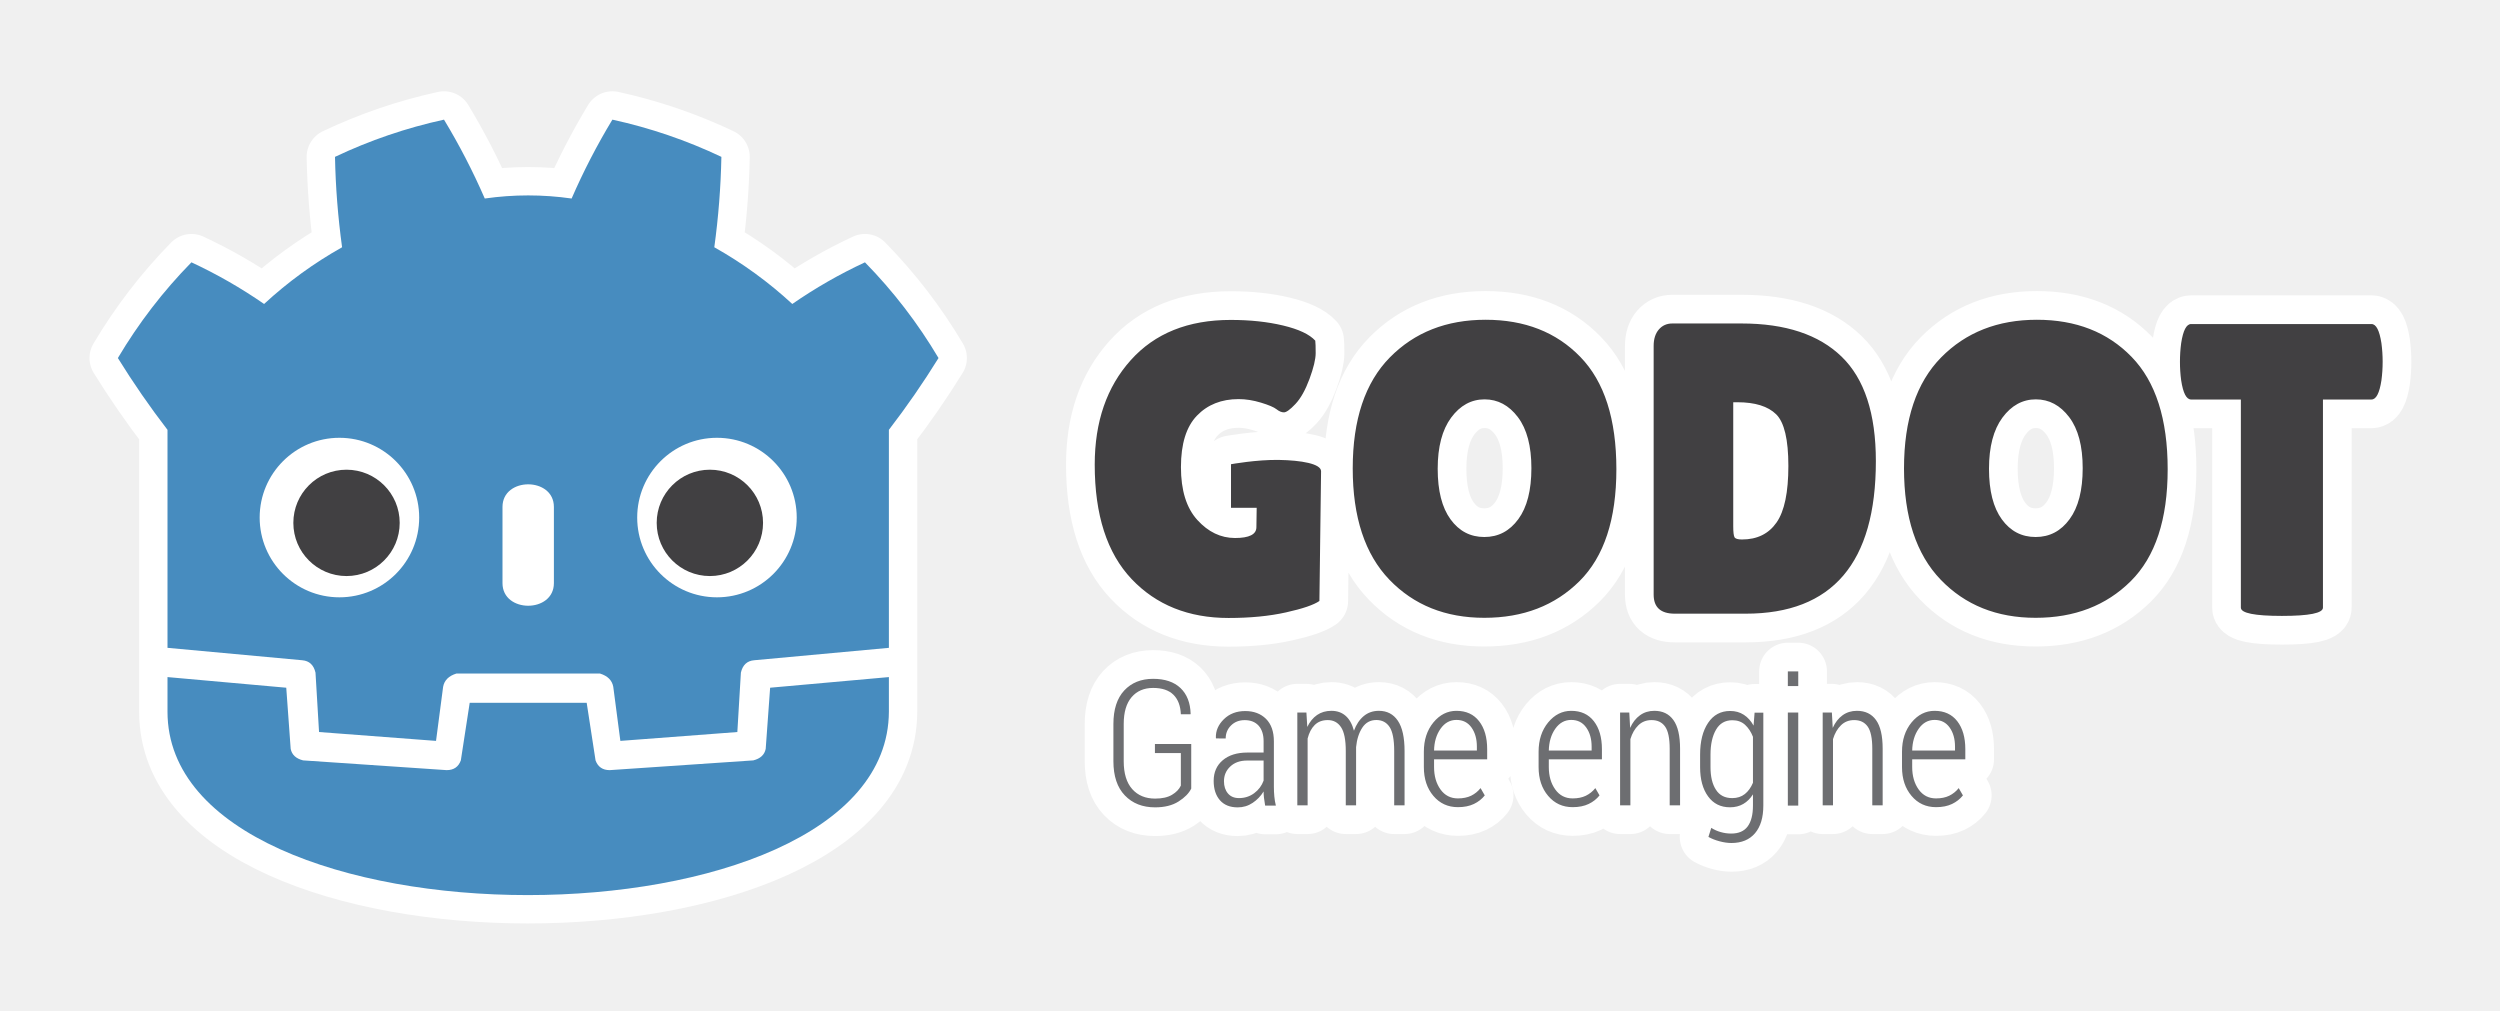
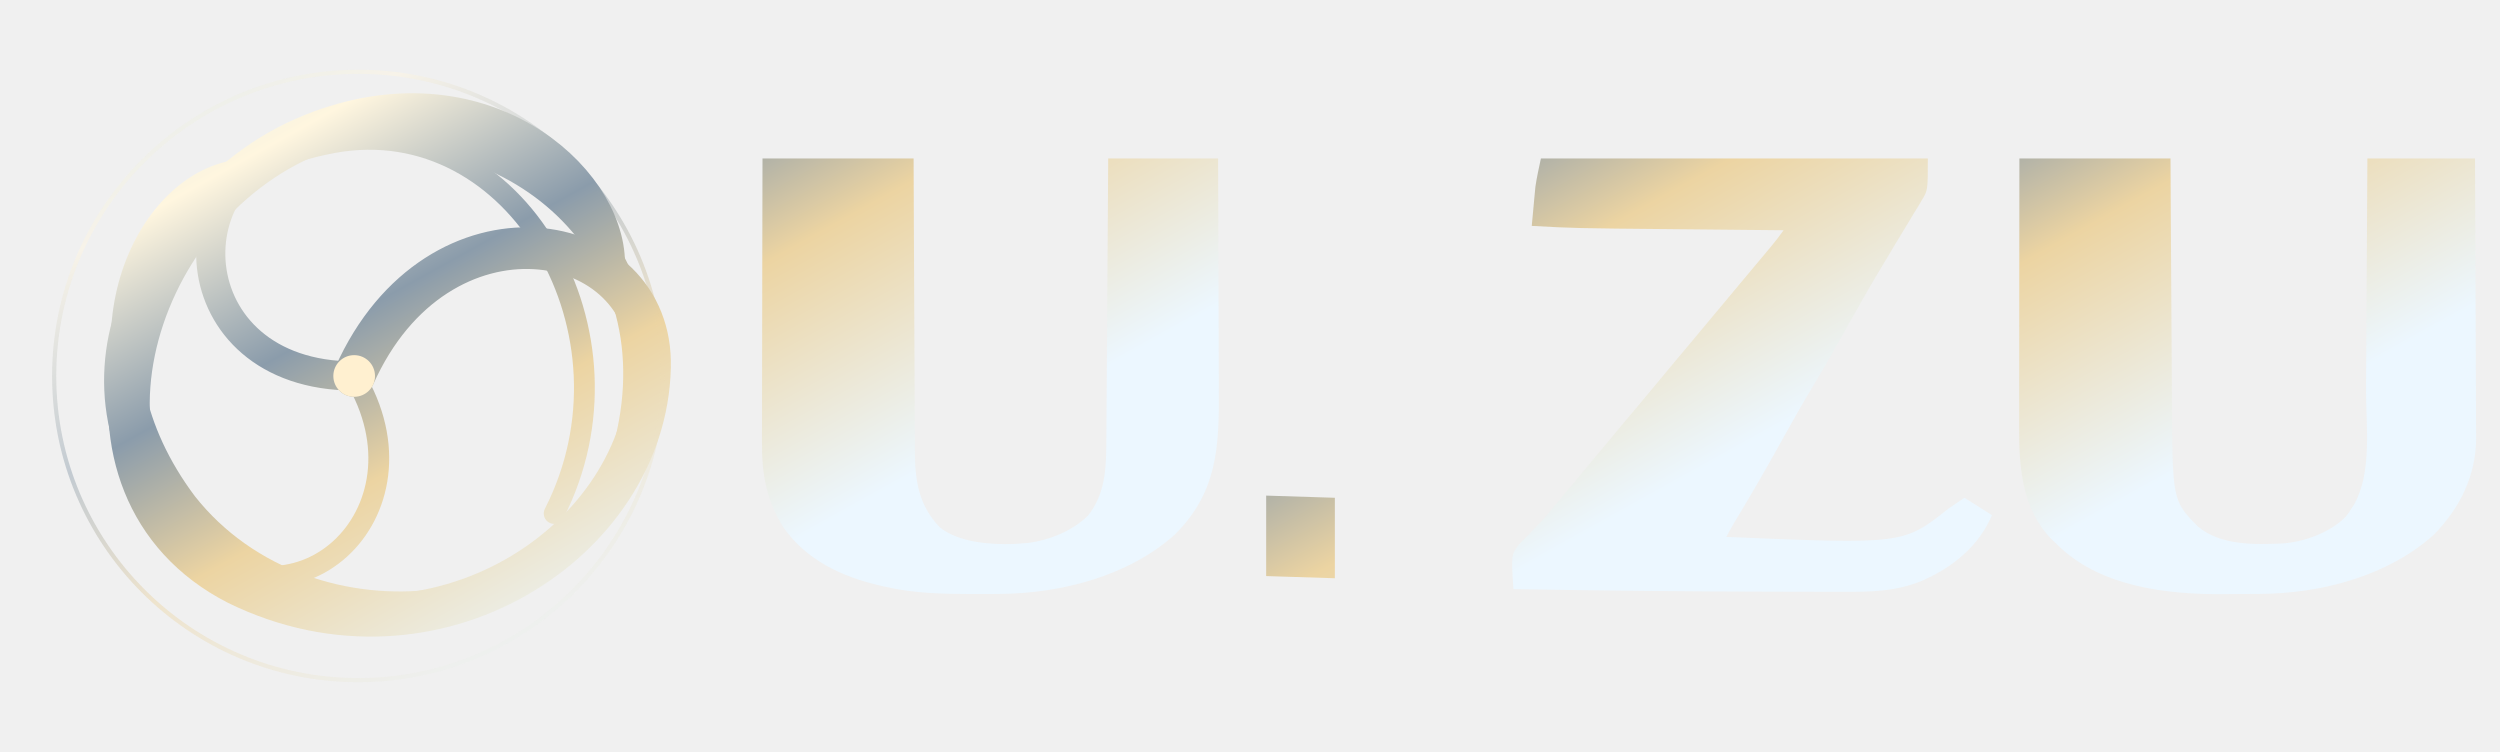
- <svg xmlns="http://www.w3.org/2000/svg" width="1024" height="414">
-   <path stroke="#fff" stroke-linejoin="round" stroke-width="23.5" d="M523.82 188.382c-9.142-.142-19.603 1.764-19.603 1.764v17.842h10.52l-.117 7.953c0 2.946-2.92 4.427-8.747 4.427-5.831 0-10.982-2.47-15.45-7.395-4.48-4.932-6.708-12.141-6.708-21.64 0-9.519 2.176-16.537 6.536-21.065 4.35-4.524 10.05-6.794 17.064-6.794 2.946 0 5.996.476 9.168 1.445 3.174.962 5.293 1.863 6.375 2.707 1.072.867 2.09 1.277 3.056 1.277.96 0 2.513-1.122 4.66-3.392 2.153-2.263 4.082-5.693 5.782-10.267 1.694-4.598 2.543-8.122 2.543-10.621 0-2.48-.054-4.19-.164-5.092-2.379-2.603-6.767-4.666-13.168-6.2-6.39-1.53-13.552-2.289-21.476-2.289-17.438 0-31.073 5.49-40.92 16.47-9.855 10.982-14.773 25.24-14.773 42.79 0 20.607 5.035 36.227 15.103 46.868 10.085 10.64 23.327 15.953 39.743 15.953 8.827 0 16.664-.76 23.51-2.289 6.853-1.523 11.41-3.088 13.676-4.67l.68-53.137c0-3.087-8.149-4.488-17.29-4.645zm84.247-24.804c-5.431 0-9.98 2.496-13.671 7.47-3.672 4.98-5.517 11.969-5.517 20.963 0 9.013 1.754 15.914 5.27 20.722 3.508 4.823 8.117 7.225 13.835 7.225 5.715 0 10.358-2.432 13.924-7.313q5.351-7.293 5.353-20.884c0-9.054-1.846-16.023-5.524-20.89q-5.51-7.292-13.67-7.293m-.083 89.477c-15.9 0-28.868-5.203-38.89-15.61q-15.016-15.624-15.017-45.592c0-19.992 5.063-35.128 15.191-45.435 10.131-10.293 23.209-15.444 39.228-15.444 16.016 0 28.954 5.058 38.795 15.204 9.858 10.126 14.778 25.477 14.778 46.009 0 20.546-5.034 35.828-15.114 45.856-10.08 10.008-23.062 15.012-38.971 15.012m101.95-88.298v50.788c0 2.37.176 3.866.515 4.493.337.624 1.358.937 3.052.937 6.232 0 10.954-2.328 14.181-6.97 3.235-4.636 4.835-12.356 4.835-23.168 0-10.817-1.674-17.865-5-21.139-3.344-3.283-8.64-4.94-15.884-4.94zm-32.599 78.798V141.681c0-2.832.704-5.067 2.126-6.724 1.413-1.632 3.25-2.461 5.521-2.461h28.357c17.994 0 31.664 4.54 40.994 13.597 9.347 9.054 14.02 23.31 14.02 42.784 0 41.66-17.778 62.486-53.326 62.486h-29.03c-5.769 0-8.662-2.597-8.662-7.808m156.544-79.977c-5.432 0-9.994 2.496-13.678 7.47q-5.507 7.471-5.508 20.963c0 9.013 1.758 15.914 5.262 20.722 3.505 4.823 8.119 7.225 13.837 7.225 5.717 0 10.363-2.432 13.924-7.313q5.354-7.293 5.355-20.884c0-9.054-1.843-16.023-5.522-20.89-3.68-4.861-8.23-7.293-13.67-7.293m-.087 89.477q-23.86 0-38.88-15.61-15.03-15.624-15.03-45.592c0-19.992 5.065-35.128 15.191-45.435 10.139-10.293 23.209-15.444 39.233-15.444 16.02 0 28.946 5.058 38.8 15.204 9.85 10.126 14.772 25.477 14.772 46.009 0 20.546-5.037 35.828-15.115 45.856-10.076 10.008-23.07 15.012-38.971 15.012m117.69-4.17c0 2.251-5.597 3.392-16.809 3.392-11.202 0-16.815-1.141-16.815-3.392v-85.248h-20.371c-1.928 0-3.286-2.597-4.077-7.818a56 56 0 0 1-.501-7.636c0-2.592.162-5.146.501-7.636.79-5.205 2.15-7.823 4.077-7.823h73.864c1.924 0 3.277 2.617 4.078 7.823.333 2.49.505 5.043.505 7.636 0 2.608-.172 5.152-.505 7.637-.8 5.22-2.154 7.817-4.078 7.817h-19.87z" />
-   <path fill="#414042" d="M523.82 188.382c-9.142-.142-19.603 1.764-19.603 1.764v17.842h10.52l-.117 7.953c0 2.946-2.92 4.427-8.747 4.427-5.831 0-10.982-2.47-15.45-7.395-4.48-4.932-6.708-12.141-6.708-21.64 0-9.519 2.176-16.537 6.536-21.065 4.35-4.524 10.05-6.794 17.064-6.794 2.946 0 5.996.476 9.168 1.445 3.174.962 5.293 1.863 6.375 2.707 1.072.867 2.09 1.277 3.056 1.277.96 0 2.513-1.122 4.66-3.392 2.153-2.263 4.082-5.693 5.782-10.267 1.694-4.598 2.543-8.122 2.543-10.621 0-2.48-.054-4.19-.164-5.092-2.379-2.603-6.767-4.666-13.168-6.2-6.39-1.53-13.552-2.289-21.476-2.289-17.438 0-31.073 5.49-40.92 16.47-9.855 10.982-14.773 25.24-14.773 42.79 0 20.607 5.035 36.227 15.103 46.868 10.085 10.64 23.327 15.953 39.743 15.953 8.827 0 16.664-.76 23.51-2.289 6.853-1.523 11.41-3.088 13.676-4.67l.68-53.137c0-3.087-8.149-4.488-17.29-4.645m84.247-24.804c-5.431 0-9.98 2.496-13.671 7.47-3.672 4.98-5.517 11.969-5.517 20.963 0 9.013 1.754 15.914 5.27 20.722 3.508 4.823 8.117 7.225 13.835 7.225 5.715 0 10.358-2.432 13.924-7.313q5.351-7.293 5.353-20.884c0-9.054-1.846-16.023-5.524-20.89q-5.51-7.292-13.67-7.293m-.083 89.477c-15.9 0-28.868-5.203-38.89-15.61q-15.016-15.624-15.017-45.592c0-19.992 5.063-35.128 15.191-45.435 10.131-10.293 23.209-15.444 39.228-15.444 16.016 0 28.954 5.058 38.795 15.204 9.858 10.126 14.778 25.477 14.778 46.009 0 20.546-5.034 35.828-15.114 45.856-10.08 10.008-23.062 15.012-38.971 15.012m101.95-88.298v50.788c0 2.37.176 3.866.515 4.493.337.624 1.358.937 3.052.937 6.232 0 10.954-2.328 14.181-6.97 3.235-4.636 4.835-12.356 4.835-23.168 0-10.817-1.674-17.865-5-21.139-3.344-3.283-8.64-4.94-15.884-4.94zm-32.599 78.798V141.681c0-2.832.704-5.067 2.126-6.724 1.413-1.632 3.25-2.461 5.521-2.461h28.357c17.994 0 31.664 4.54 40.994 13.597 9.347 9.054 14.02 23.31 14.02 42.784 0 41.66-17.778 62.486-53.326 62.486h-29.03c-5.769 0-8.662-2.597-8.662-7.808m156.544-79.977c-5.432 0-9.994 2.496-13.678 7.47q-5.507 7.471-5.508 20.963c0 9.013 1.758 15.914 5.262 20.722 3.505 4.823 8.119 7.225 13.837 7.225 5.717 0 10.363-2.432 13.924-7.313q5.354-7.293 5.355-20.884c0-9.054-1.843-16.023-5.522-20.89-3.68-4.861-8.23-7.293-13.67-7.293m-.087 89.477q-23.86 0-38.88-15.61-15.03-15.624-15.03-45.592c0-19.992 5.065-35.128 15.191-45.435 10.139-10.293 23.209-15.444 39.233-15.444 16.02 0 28.946 5.058 38.8 15.204 9.85 10.126 14.772 25.477 14.772 46.009 0 20.546-5.037 35.828-15.115 45.856-10.076 10.008-23.07 15.012-38.971 15.012m117.69-4.17c0 2.251-5.597 3.392-16.809 3.392-11.202 0-16.815-1.141-16.815-3.392v-85.248h-20.371c-1.928 0-3.286-2.597-4.077-7.818a56 56 0 0 1-.501-7.636c0-2.592.162-5.146.501-7.636.79-5.205 2.15-7.823 4.077-7.823h73.864c1.924 0 3.277 2.617 4.078 7.823.333 2.49.505 5.043.505 7.636 0 2.608-.172 5.152-.505 7.637-.8 5.22-2.154 7.817-4.078 7.817h-19.87z" />
-   <path stroke="#fff" stroke-linejoin="round" stroke-width="23.5" d="M487.93 322.997c-.94 1.926-2.664 3.691-5.188 5.289-2.52 1.607-5.722 2.406-9.611 2.406-5.132 0-9.259-1.617-12.394-4.887-3.122-3.243-4.686-7.92-4.686-14.022V296.57c0-5.97 1.473-10.548 4.431-13.743 2.95-3.17 6.903-4.78 11.84-4.78 4.824 0 8.564 1.27 11.212 3.781 2.639 2.519 4.025 6.038 4.146 10.532l-.066.2h-3.94c-.14-3.443-1.14-6.101-3.022-7.979-1.871-1.861-4.655-2.803-8.33-2.803-3.72 0-6.668 1.259-8.823 3.785-2.15 2.518-3.224 6.17-3.224 10.968v15.301q.001 7.462 3.476 11.382c2.316 2.592 5.438 3.892 9.38 3.892 2.876 0 5.19-.51 6.92-1.554 1.738-1.028 2.942-2.285 3.624-3.775V308.45h-10.618v-3.704h14.873zm19.557 3.902c2.336 0 4.416-.661 6.232-2.01 1.82-1.353 3.096-3.063 3.852-5.146v-8.224h-6.756q-4.31 0-6.896 2.442c-1.726 1.617-2.581 3.637-2.581 6.037 0 2.03.534 3.696 1.616 4.981 1.08 1.289 2.59 1.92 4.533 1.92m10.715 3.068a99 99 0 0 1-.48-3.225 22 22 0 0 1-.15-2.562 14.9 14.9 0 0 1-4.483 4.675c-1.836 1.236-3.878 1.848-6.128 1.848-3.147 0-5.567-.975-7.28-2.927-1.702-1.96-2.563-4.6-2.563-7.936 0-3.523 1.237-6.35 3.72-8.448 2.48-2.098 5.85-3.147 10.09-3.147h6.643v-4.672c0-2.686-.686-4.802-2.032-6.331-1.375-1.51-3.264-2.275-5.701-2.275-2.268 0-4.139.722-5.608 2.182-1.463 1.45-2.19 3.224-2.19 5.337l-3.944-.035-.07-.206c-.11-2.866.973-5.4 3.261-7.646 2.279-2.24 5.203-3.352 8.761-3.352 3.517 0 6.347 1.069 8.509 3.2q3.224 3.227 3.226 9.21v18.645c0 1.358.064 2.677.183 3.936a25 25 0 0 0 .627 3.729zm16.905-38.108.36 5.9c1-2.112 2.339-3.739 3.998-4.896q2.498-1.711 5.874-1.711c2.296 0 4.232.668 5.794 2.02 1.562 1.347 2.714 3.387 3.446 6.127.938-2.529 2.264-4.528 3.986-5.975 1.722-1.45 3.812-2.172 6.23-2.172 3.335 0 5.923 1.35 7.755 4.05 1.841 2.705 2.759 6.856 2.759 12.464v22.207h-4.246v-22.28c0-4.663-.645-7.946-1.9-9.834-1.261-1.89-3.071-2.842-5.41-2.842-2.462 0-4.384 1.04-5.767 3.152-1.375 2.112-2.223 4.754-2.531 7.945v23.86h-4.224v-22.258c0-4.554-.639-7.812-1.945-9.759-1.299-1.946-3.107-2.912-5.427-2.912-2.218 0-4.013.677-5.358 2.02-1.353 1.349-2.315 3.195-2.899 5.538v27.369h-4.22v-38.014zm61.457 3.021q-3.966 0-6.517 3.613c-1.705 2.415-2.585 5.392-2.656 8.938h17.537v-1.626c0-3.137-.736-5.75-2.21-7.822-1.482-2.075-3.53-3.103-6.154-3.103m.598 35.735c-4.099 0-7.451-1.543-10.055-4.621q-3.895-4.61-3.896-11.793v-6.313c0-4.798 1.303-8.798 3.912-11.979 2.616-3.167 5.758-4.75 9.441-4.75 3.983 0 7.068 1.413 9.27 4.246q3.313 4.257 3.312 11.434v4.171H587.39v3.162c0 3.68.882 6.744 2.635 9.19 1.757 2.45 4.144 3.666 7.136 3.666 2.077 0 3.888-.367 5.396-1.089a11.1 11.1 0 0 0 3.877-3.132l1.728 2.99c-1.148 1.456-2.634 2.633-4.45 3.505-1.811.868-4 1.312-6.551 1.312m46.411-35.734q-3.976 0-6.528 3.613-2.54 3.62-2.652 8.938h17.54v-1.626c0-3.137-.733-5.75-2.216-7.822-1.475-2.075-3.52-3.103-6.144-3.103m.593 35.735c-4.1 0-7.446-1.543-10.045-4.621q-3.91-4.61-3.91-11.793v-6.313c0-4.798 1.309-8.798 3.913-11.979 2.623-3.167 5.766-4.75 9.45-4.75 3.975 0 7.072 1.413 9.27 4.246 2.2 2.837 3.304 6.65 3.304 11.434v4.171h-21.755v3.162q0 5.52 2.647 9.19c1.747 2.45 4.124 3.666 7.125 3.666 2.087 0 3.888-.367 5.392-1.089a11.2 11.2 0 0 0 3.894-3.132l1.717 2.99c-1.15 1.456-2.633 2.633-4.451 3.505-1.81.868-3.997 1.312-6.55 1.312m23.189-38.755.345 6.284c1.014-2.23 2.353-3.962 4.034-5.166 1.667-1.21 3.63-1.824 5.887-1.824 3.396 0 5.998 1.256 7.804 3.78 1.826 2.518 2.73 6.434 2.73 11.749v23.191h-4.249V306.72c0-4.343-.636-7.377-1.9-9.137-1.258-1.76-3.107-2.636-5.513-2.636-2.158 0-3.968.701-5.419 2.126-1.457 1.412-2.543 3.294-3.267 5.666v27.134h-4.219V291.86zm33.27 22.395c0 3.858.73 6.926 2.213 9.208 1.465 2.304 3.695 3.443 6.671 3.443 2.04 0 3.757-.544 5.167-1.657 1.405-1.113 2.514-2.662 3.336-4.627V301.79c-.79-2.025-1.874-3.66-3.244-4.92-1.368-1.24-3.102-1.863-5.186-1.863-2.97 0-5.216 1.294-6.708 3.891-1.502 2.603-2.25 5.995-2.25 10.161zm-4.262-5.195c0-5.386 1.088-9.714 3.274-12.975 2.169-3.245 5.187-4.871 9.03-4.871 2.134 0 4.007.52 5.607 1.564 1.603 1.024 2.928 2.523 3.992 4.43l.412-5.287h3.581v38.048c0 4.871-1.13 8.646-3.4 11.317-2.271 2.66-5.499 4.009-9.666 4.009-1.5 0-3.11-.235-4.832-.691-1.724-.456-3.252-1.054-4.59-1.805l1.168-3.704a14.1 14.1 0 0 0 3.831 1.716 15.2 15.2 0 0 0 4.352.616q4.536-.001 6.71-2.905c1.452-1.961 2.18-4.798 2.18-8.553v-4.597c-1.079 1.71-2.402 3.024-3.97 3.93-1.563.912-3.39 1.368-5.448 1.368-3.818 0-6.814-1.496-8.976-4.486-2.167-2.983-3.255-6.965-3.255-11.93zm40.2 20.916h-4.266V291.86h4.266zm0-48.968h-4.266v-6.005h4.266zm13.774 10.852.346 6.284c1.016-2.23 2.35-3.962 4.027-5.166 1.677-1.21 3.643-1.824 5.89-1.824 3.397 0 6.01 1.256 7.82 3.78 1.821 2.518 2.717 6.434 2.717 11.749v23.191h-4.248V306.72c0-4.343-.635-7.377-1.897-9.137-1.268-1.76-3.103-2.636-5.517-2.636-2.157 0-3.962.701-5.412 2.126-1.455 1.412-2.545 3.294-3.266 5.666v27.134h-4.224V291.86zm42.074 3.021q-3.978 0-6.518 3.613-2.547 3.62-2.66 8.938h17.54v-1.626c0-3.137-.731-5.75-2.21-7.822-1.476-2.075-3.525-3.103-6.152-3.103m.602 35.735c-4.11 0-7.456-1.543-10.048-4.621q-3.903-4.61-3.903-11.793v-6.313c0-4.798 1.302-8.798 3.91-11.979q3.924-4.75 9.439-4.75c3.978 0 7.077 1.413 9.283 4.246 2.197 2.837 3.3 6.65 3.3 11.434v4.171h-21.76v3.162c0 3.68.887 6.744 2.642 9.19 1.754 2.45 4.133 3.666 7.137 3.666 2.08 0 3.88-.367 5.382-1.089a11.16 11.16 0 0 0 3.897-3.132l1.725 2.99c-1.156 1.456-2.64 2.633-4.454 3.505-1.81.868-3.998 1.312-6.55 1.312" />
-   <path fill="#6d6e71" d="M487.93 322.997c-.94 1.926-2.664 3.691-5.188 5.289-2.52 1.607-5.722 2.406-9.611 2.406-5.132 0-9.259-1.617-12.394-4.887-3.122-3.243-4.686-7.92-4.686-14.022V296.57c0-5.97 1.473-10.548 4.431-13.743 2.95-3.17 6.903-4.78 11.84-4.78 4.824 0 8.564 1.27 11.212 3.781 2.639 2.519 4.025 6.038 4.146 10.532l-.066.2h-3.94c-.14-3.443-1.14-6.101-3.022-7.979-1.871-1.861-4.655-2.803-8.33-2.803-3.72 0-6.668 1.259-8.823 3.785-2.15 2.518-3.224 6.17-3.224 10.968v15.301q.001 7.462 3.476 11.382c2.316 2.592 5.438 3.892 9.38 3.892 2.876 0 5.19-.51 6.92-1.554 1.738-1.028 2.942-2.285 3.624-3.775V308.45h-10.618v-3.704h14.873zm19.557 3.902c2.336 0 4.416-.661 6.232-2.01 1.82-1.353 3.096-3.063 3.852-5.146v-8.224h-6.756q-4.31 0-6.896 2.442c-1.726 1.617-2.581 3.637-2.581 6.037 0 2.03.534 3.696 1.616 4.981 1.08 1.289 2.59 1.92 4.533 1.92m10.715 3.068a99 99 0 0 1-.48-3.225 22 22 0 0 1-.15-2.562 14.9 14.9 0 0 1-4.483 4.675c-1.836 1.236-3.878 1.848-6.128 1.848-3.147 0-5.567-.975-7.28-2.927-1.702-1.96-2.563-4.6-2.563-7.936 0-3.523 1.237-6.35 3.72-8.448 2.48-2.098 5.85-3.147 10.09-3.147h6.643v-4.672c0-2.686-.686-4.802-2.032-6.331-1.375-1.51-3.264-2.275-5.701-2.275-2.268 0-4.139.722-5.608 2.182-1.463 1.45-2.19 3.224-2.19 5.337l-3.944-.035-.07-.206c-.11-2.866.973-5.4 3.261-7.646 2.279-2.24 5.203-3.352 8.761-3.352 3.517 0 6.347 1.069 8.509 3.2q3.224 3.227 3.226 9.21v18.645c0 1.358.064 2.677.183 3.936a25 25 0 0 0 .627 3.729zm16.905-38.108.36 5.9c1-2.112 2.339-3.739 3.998-4.896q2.498-1.711 5.874-1.711c2.296 0 4.232.668 5.794 2.02 1.562 1.347 2.714 3.387 3.446 6.127.938-2.529 2.264-4.528 3.986-5.975 1.722-1.45 3.812-2.172 6.23-2.172 3.335 0 5.923 1.35 7.755 4.05 1.841 2.705 2.759 6.856 2.759 12.464v22.207h-4.246v-22.28c0-4.663-.645-7.946-1.9-9.834-1.261-1.89-3.071-2.842-5.41-2.842-2.462 0-4.384 1.04-5.767 3.152-1.375 2.112-2.223 4.754-2.531 7.945v23.86h-4.224v-22.258c0-4.554-.639-7.812-1.945-9.759-1.299-1.946-3.107-2.912-5.427-2.912-2.218 0-4.013.677-5.358 2.02-1.353 1.349-2.315 3.195-2.899 5.538v27.369h-4.22v-38.014zm61.457 3.021q-3.966 0-6.517 3.613c-1.705 2.415-2.585 5.392-2.656 8.938h17.537v-1.626c0-3.137-.736-5.75-2.21-7.822-1.482-2.075-3.53-3.103-6.154-3.103m.598 35.735c-4.099 0-7.451-1.543-10.055-4.621q-3.895-4.61-3.896-11.793v-6.313c0-4.798 1.303-8.798 3.912-11.979 2.616-3.167 5.758-4.75 9.441-4.75 3.983 0 7.068 1.413 9.27 4.246q3.313 4.257 3.312 11.434v4.171H587.39v3.162c0 3.68.882 6.744 2.635 9.19 1.757 2.45 4.144 3.666 7.136 3.666 2.077 0 3.888-.367 5.396-1.089a11.1 11.1 0 0 0 3.877-3.132l1.728 2.99c-1.148 1.456-2.634 2.633-4.45 3.505-1.811.868-4 1.312-6.551 1.312m46.411-35.734q-3.976 0-6.528 3.613-2.54 3.62-2.652 8.938h17.54v-1.626c0-3.137-.733-5.75-2.216-7.822-1.475-2.075-3.52-3.103-6.144-3.103m.593 35.735c-4.1 0-7.446-1.543-10.045-4.621q-3.91-4.61-3.91-11.793v-6.313c0-4.798 1.309-8.798 3.913-11.979 2.623-3.167 5.766-4.75 9.45-4.75 3.975 0 7.072 1.413 9.27 4.246 2.2 2.837 3.304 6.65 3.304 11.434v4.171h-21.755v3.162q0 5.52 2.647 9.19c1.747 2.45 4.124 3.666 7.125 3.666 2.087 0 3.888-.367 5.392-1.089a11.2 11.2 0 0 0 3.894-3.132l1.717 2.99c-1.15 1.456-2.633 2.633-4.451 3.505-1.81.868-3.997 1.312-6.55 1.312m23.189-38.755.345 6.284c1.014-2.23 2.353-3.962 4.034-5.166 1.667-1.21 3.63-1.824 5.887-1.824 3.396 0 5.998 1.256 7.804 3.78 1.826 2.518 2.73 6.434 2.73 11.749v23.191h-4.249V306.72c0-4.343-.636-7.377-1.9-9.137-1.258-1.76-3.107-2.636-5.513-2.636-2.158 0-3.968.701-5.419 2.126-1.457 1.412-2.543 3.294-3.267 5.666v27.134h-4.219V291.86zm33.27 22.395c0 3.858.73 6.926 2.213 9.208 1.465 2.304 3.695 3.443 6.671 3.443 2.04 0 3.757-.544 5.167-1.657 1.405-1.113 2.514-2.662 3.336-4.627V301.79c-.79-2.025-1.874-3.66-3.244-4.92-1.368-1.24-3.102-1.863-5.186-1.863-2.97 0-5.216 1.294-6.708 3.891-1.502 2.603-2.25 5.995-2.25 10.161zm-4.262-5.195c0-5.386 1.088-9.714 3.274-12.975 2.169-3.245 5.187-4.871 9.03-4.871 2.134 0 4.007.52 5.607 1.564 1.603 1.024 2.928 2.523 3.992 4.43l.412-5.287h3.581v38.048c0 4.871-1.13 8.646-3.4 11.317-2.271 2.66-5.499 4.009-9.666 4.009-1.5 0-3.11-.235-4.832-.691-1.724-.456-3.252-1.054-4.59-1.805l1.168-3.704a14.1 14.1 0 0 0 3.831 1.716 15.2 15.2 0 0 0 4.352.616q4.536-.001 6.71-2.905c1.452-1.961 2.18-4.798 2.18-8.553v-4.597c-1.079 1.71-2.402 3.024-3.97 3.93-1.563.912-3.39 1.368-5.448 1.368-3.818 0-6.814-1.496-8.976-4.486-2.167-2.983-3.255-6.965-3.255-11.93zm40.2 20.916h-4.266V291.86h4.266zm0-48.968h-4.266v-6.005h4.266zm13.774 10.852.346 6.284c1.016-2.23 2.35-3.962 4.027-5.166 1.677-1.21 3.643-1.824 5.89-1.824 3.397 0 6.01 1.256 7.82 3.78 1.821 2.518 2.717 6.434 2.717 11.749v23.191h-4.248V306.72c0-4.343-.635-7.377-1.897-9.137-1.268-1.76-3.103-2.636-5.517-2.636-2.157 0-3.962.701-5.412 2.126-1.455 1.412-2.545 3.294-3.266 5.666v27.134h-4.224V291.86zm42.074 3.021q-3.978 0-6.518 3.613-2.547 3.62-2.66 8.938h17.54v-1.626c0-3.137-.731-5.75-2.21-7.822-1.476-2.075-3.525-3.103-6.152-3.103m.602 35.735c-4.11 0-7.456-1.543-10.048-4.621q-3.903-4.61-3.903-11.793v-6.313c0-4.798 1.302-8.798 3.91-11.979q3.924-4.75 9.439-4.75c3.978 0 7.077 1.413 9.283 4.246 2.197 2.837 3.3 6.65 3.3 11.434v4.171h-21.76v3.162c0 3.68.887 6.744 2.642 9.19 1.754 2.45 4.133 3.666 7.137 3.666 2.08 0 3.88-.367 5.382-1.089a11.16 11.16 0 0 0 3.897-3.132l1.725 2.99c-1.156 1.456-2.64 2.633-4.454 3.505-1.81.868-3.998 1.312-6.55 1.312" />
-   <g fill="#fff" transform="translate(30.492 21.054)scale(.363)">
-     <path d="M105 673v33q407 354 814 0v-33z" />
-     <path fill="none" stroke="#fff" stroke-linejoin="round" stroke-width="64" d="M105 745c0 276 813 276 814 0V427q30-39 56-81-35-59-83-108-43 20-82 47-40-37-88-64 7-51 8-102-59-28-123-42-26 43-46 89-49-7-98 0-20-46-46-89-64 14-123 42 1 51 8 102-48 27-88 64-39-27-82-47-48 49-83 108 26 42 56 81v318z" />
-     <path fill="#478cbf" d="m105 673 152 14q12 1 15 14l4 67 132 10 8-61q2-11 15-15h162q13 4 15 15l8 61 132-10 4-67q3-13 15-14l152-14V427q30-39 56-81-35-59-83-108-43 20-82 47-40-37-88-64 7-51 8-102-59-28-123-42-26 43-46 89-49-7-98 0-20-46-46-89-64 14-123 42 1 51 8 102-48 27-88 64-39-27-82-47-48 49-83 108 26 42 56 81zm0 33v39c0 276 813 276 814 0v-39l-134 12-5 69q-2 10-14 13l-162 11q-12 0-16-11l-10-65H446l-10 65q-4 11-16 11l-162-11q-12-3-14-13l-5-69z" />
-     <path d="M483 600c0 34 58 34 58 0v-86c0-34-58-34-58 0z" />
-     <circle cx="725" cy="526" r="90" />
-     <circle cx="299" cy="526" r="90" />
+ <svg xmlns="http://www.w3.org/2000/svg" width="512" height="154" viewBox="0 0 600 180" fill="none">
+   <defs>
+     <linearGradient id="metal" x1="0" y1="0" x2="100" y2="180" gradientUnits="userSpaceOnUse">
+       <stop stop-color="#b4d9ed" />
+       <stop offset=".3" stop-color="#fff6df" />
+       <stop offset=".52" stop-color="#8b9cab" />
+       <stop offset=".7" stop-color="#ecd4a2" />
+       <stop offset="1" stop-color="#ecf7ff" />
+     </linearGradient>
+     <linearGradient id="wordmark-metal" x1="0" y1="0" x2="100" y2="180" gradientUnits="userSpaceOnUse" gradientTransform="matrix(1.819951 0 0 1.915709 -333.0511 -72.41379)">
+       <stop stop-color="#b4d9ed" />
+       <stop offset=".3" stop-color="#fff6df" />
+       <stop offset=".52" stop-color="#8b9cab" />
+       <stop offset=".7" stop-color="#ecd4a2" />
+       <stop offset="1" stop-color="#ecf7ff" />
+     </linearGradient>
+   </defs>
+   <g stroke="url(#metal)" stroke-linecap="round">
+     <path d="M85 90C105 45 157 54 156 88C155 130 104 163 57 140C12 117 30 50 75 32C115 16 145 43 145 63" stroke-width="10" />
+     <path d="M85 90C42 90 40 39 75 33C121 24 163 57 151 106C141 151 74 159 44 121C17 85 34 47 55 42" stroke-width="7" />
+     <path d="M85 90C105 123 70 155 43 128C11 95 31 43 80 34C124 26 155 80 133 123" stroke-width="5" />
+     <circle cx="86" cy="90" r="73" stroke-width="1" opacity=".45" />
  </g>
-   <g fill="#414042" transform="translate(30.492 21.054)scale(.363)">
-     <circle cx="307" cy="532" r="60" />
-     <circle cx="717" cy="532" r="60" />
+   <circle cx="85" cy="90" r="5" fill="#fff0d0" />
+   <g transform="translate(183 37.8) scale(0.5494652 0.522)">
+     <path d="M0 0 C21.78 0 43.56 0 66 0 C66.037 10.472 66.075 20.945 66.113 31.734 C66.144 38.379 66.175 45.023 66.209 51.668 C66.263 62.208 66.315 72.749 66.346 83.29 C66.369 90.967 66.403 98.645 66.449 106.323 C66.473 110.385 66.491 114.446 66.498 118.507 C66.504 122.339 66.524 126.17 66.554 130.002 C66.563 131.4 66.567 132.797 66.565 134.195 C66.553 147.693 68.068 159.261 77.383 169.523 C85.492 176.528 99.582 177.626 109.77 177.246 C110.836 177.165 111.902 177.084 113 177 C113.932 176.929 114.864 176.858 115.824 176.785 C125.247 175.561 135.48 171.181 142.125 164.25 C150.432 153.426 150.147 140.129 150.205 127.148 C150.215 125.758 150.225 124.368 150.235 122.977 C150.262 119.224 150.283 115.47 150.303 111.717 C150.325 107.786 150.353 103.856 150.379 99.926 C150.429 92.492 150.474 85.058 150.517 77.625 C150.567 69.158 150.622 60.691 150.677 52.225 C150.791 34.816 150.897 17.408 151 0 C166.84 0 182.68 0 199 0 C199.068 17.082 199.123 34.164 199.155 51.246 C199.171 59.179 199.192 67.112 199.226 75.045 C199.256 81.966 199.276 88.886 199.282 95.807 C199.286 99.466 199.295 103.124 199.317 106.783 C199.465 132.357 198.767 153.52 180 173 C160.016 191.867 130.504 200.039 103.512 200.203 C103.123 200.207 103.123 200.207 101.157 200.224 C98.667 200.242 96.178 200.248 93.688 200.25 C92.837 200.251 91.986 200.251 91.11 200.252 C78.533 200.236 66.291 199.931 54 197 C53.631 196.914 53.631 196.914 51.761 196.48 C34.546 192.334 19.143 184.653 9.062 169.5 C1.656 156.919 -0.307 145.101 -0.227 130.668 C-0.226 129.238 -0.227 127.808 -0.228 126.378 C-0.229 122.521 -0.217 118.665 -0.203 114.808 C-0.19 110.768 -0.189 106.728 -0.187 102.688 C-0.181 95.049 -0.164 87.41 -0.144 79.771 C-0.117 69.441 -0.107 59.111 -0.095 48.78 C-0.076 32.52 -0.036 16.26 0 0 Z " fill="url(#wordmark-metal)" transform="translate(0,0)" />
+     <path d="M0 0 C21.78 0 43.56 0 66 0 C66.049 9.609 66.098 19.217 66.148 29.117 C66.184 35.233 66.22 41.349 66.258 47.465 C66.318 57.155 66.376 66.846 66.422 76.537 C66.455 83.597 66.495 90.658 66.543 97.718 C66.568 101.449 66.59 105.179 66.603 108.91 C66.788 157.253 66.788 157.253 78.023 169.277 C87.986 177.961 102.573 177.572 115 177 C124.556 176.283 136.029 171.807 142.625 164.625 C143.898 162.844 143.898 162.844 145 161 C145.384 160.392 145.768 159.783 146.164 159.156 C154.223 144.081 151.343 122.616 151.405 106.016 C151.421 102.278 151.447 98.539 151.473 94.801 C151.519 87.751 151.556 80.7 151.589 73.649 C151.628 65.61 151.677 57.571 151.727 49.532 C151.83 33.022 151.918 16.511 152 0 C167.51 0 183.02 0 199 0 C199.091 17.899 199.164 35.797 199.207 53.696 C199.228 62.008 199.256 70.32 199.302 78.632 C199.342 85.882 199.367 93.131 199.376 100.381 C199.382 104.215 199.394 108.049 199.423 111.883 C199.45 115.502 199.458 119.121 199.452 122.74 C199.454 124.68 199.475 126.621 199.498 128.561 C199.418 145.667 192.598 160.549 181 173 C161.012 191.908 131.906 200.059 104.918 200.203 C104.491 200.206 104.491 200.206 102.331 200.22 C100.528 200.23 98.726 200.236 96.923 200.24 C94.233 200.25 91.544 200.281 88.854 200.312 C64.324 200.463 36.606 196.931 18.18 179.211 C17.46 178.481 16.741 177.752 16 177 C15.425 176.435 14.85 175.871 14.258 175.289 C1.286 161.511 -0.165 142.333 -0.114 124.424 C-0.113 123.063 -0.113 121.702 -0.114 120.342 C-0.114 116.669 -0.108 112.996 -0.101 109.323 C-0.095 105.476 -0.095 101.63 -0.093 97.784 C-0.09 90.509 -0.082 83.235 -0.072 75.961 C-0.059 66.125 -0.053 56.289 -0.048 46.452 C-0.038 30.968 -0.018 15.484 0 0 Z " fill="url(#wordmark-metal)" transform="translate(549,0)" />
+     <path d="M0 0 C55.77 0 111.54 0 169 0 C169 14.624 169 14.624 166.395 19.148 C166.112 19.655 166.112 19.655 164.684 22.216 C164.375 22.737 164.375 22.737 162.812 25.375 C162.177 26.5 161.541 27.625 160.886 28.784 C158.948 32.204 156.976 35.602 155 39 C153.386 41.83 151.781 44.666 150.178 47.502 C149.135 49.348 148.088 51.191 147.038 53.033 C142.179 61.583 137.57 70.257 132.969 78.948 C128.618 87.161 124.182 95.309 119.562 103.375 C113.961 113.16 108.67 123.092 103.412 133.064 C97.21 144.818 90.789 156.427 84.151 167.942 C83.037 169.934 82.003 171.95 81 174 C158.349 177.39 158.349 177.39 178 161 C179.325 160.03 180.658 159.071 182 158.125 C182.99 157.424 183.98 156.722 185 156 C188.96 158.64 192.92 161.28 197 164 C191.279 178.303 179.688 188.224 165.812 194.438 C154.526 199.137 143.956 199.283 131.965 199.23 C130.155 199.23 128.344 199.23 126.534 199.23 C121.675 199.229 116.816 199.215 111.956 199.197 C108.938 199.188 105.919 199.182 102.9 199.177 C64.595 199.121 26.298 198.683 -12 198 C-13.001 182.256 -13.001 182.256 -9.543 177.43 C-8.463 176.21 -7.342 175.025 -6.188 173.875 C-4.983 172.542 -3.78 171.207 -2.578 169.871 C-2.276 169.547 -2.276 169.547 -0.744 167.91 C1.867 165.051 4.209 162.008 6.562 158.938 C7.458 157.789 8.355 156.642 9.254 155.496 C9.701 154.925 10.149 154.354 10.61 153.765 C13.054 150.661 15.528 147.581 18 144.5 C21.86 139.687 25.696 134.857 29.5 130 C33.804 124.506 38.153 119.05 42.52 113.605 C45.871 109.423 49.195 105.219 52.5 101 C56.804 95.506 61.153 90.05 65.52 84.605 C68.871 80.423 72.195 76.219 75.5 72 C79.304 67.143 83.14 62.313 87 57.5 C91.062 52.433 95.107 47.352 99.125 42.25 C99.586 41.665 100.048 41.081 100.523 40.479 C102.445 38.033 104.273 35.59 106 33 C104.961 32.99 103.922 32.979 102.852 32.969 C92.955 32.87 83.058 32.767 73.162 32.661 C68.076 32.606 62.991 32.553 57.906 32.503 C14.656 32.076 14.656 32.076 -4 31 C-3.784 28.557 -3.567 26.114 -3.35 23.671 C-3.185 21.807 -3.024 19.943 -2.864 18.079 C-2.788 17.251 -2.711 16.423 -2.633 15.57 C-2.559 14.743 -2.486 13.915 -2.411 13.063 C-1.822 8.674 -0.868 4.342 0 0 Z " fill="url(#wordmark-metal)" transform="translate(340,0)" />
+     <path d="M0 0 C9.9 0.33 19.8 0.66 30 1 C30 13.21 30 25.42 30 38 C25.05 37.835 25.05 37.835 0 37 C0 24.79 0 12.58 0 0 Z " fill="url(#wordmark-metal)" transform="translate(220,155)" />
  </g>
</svg>
